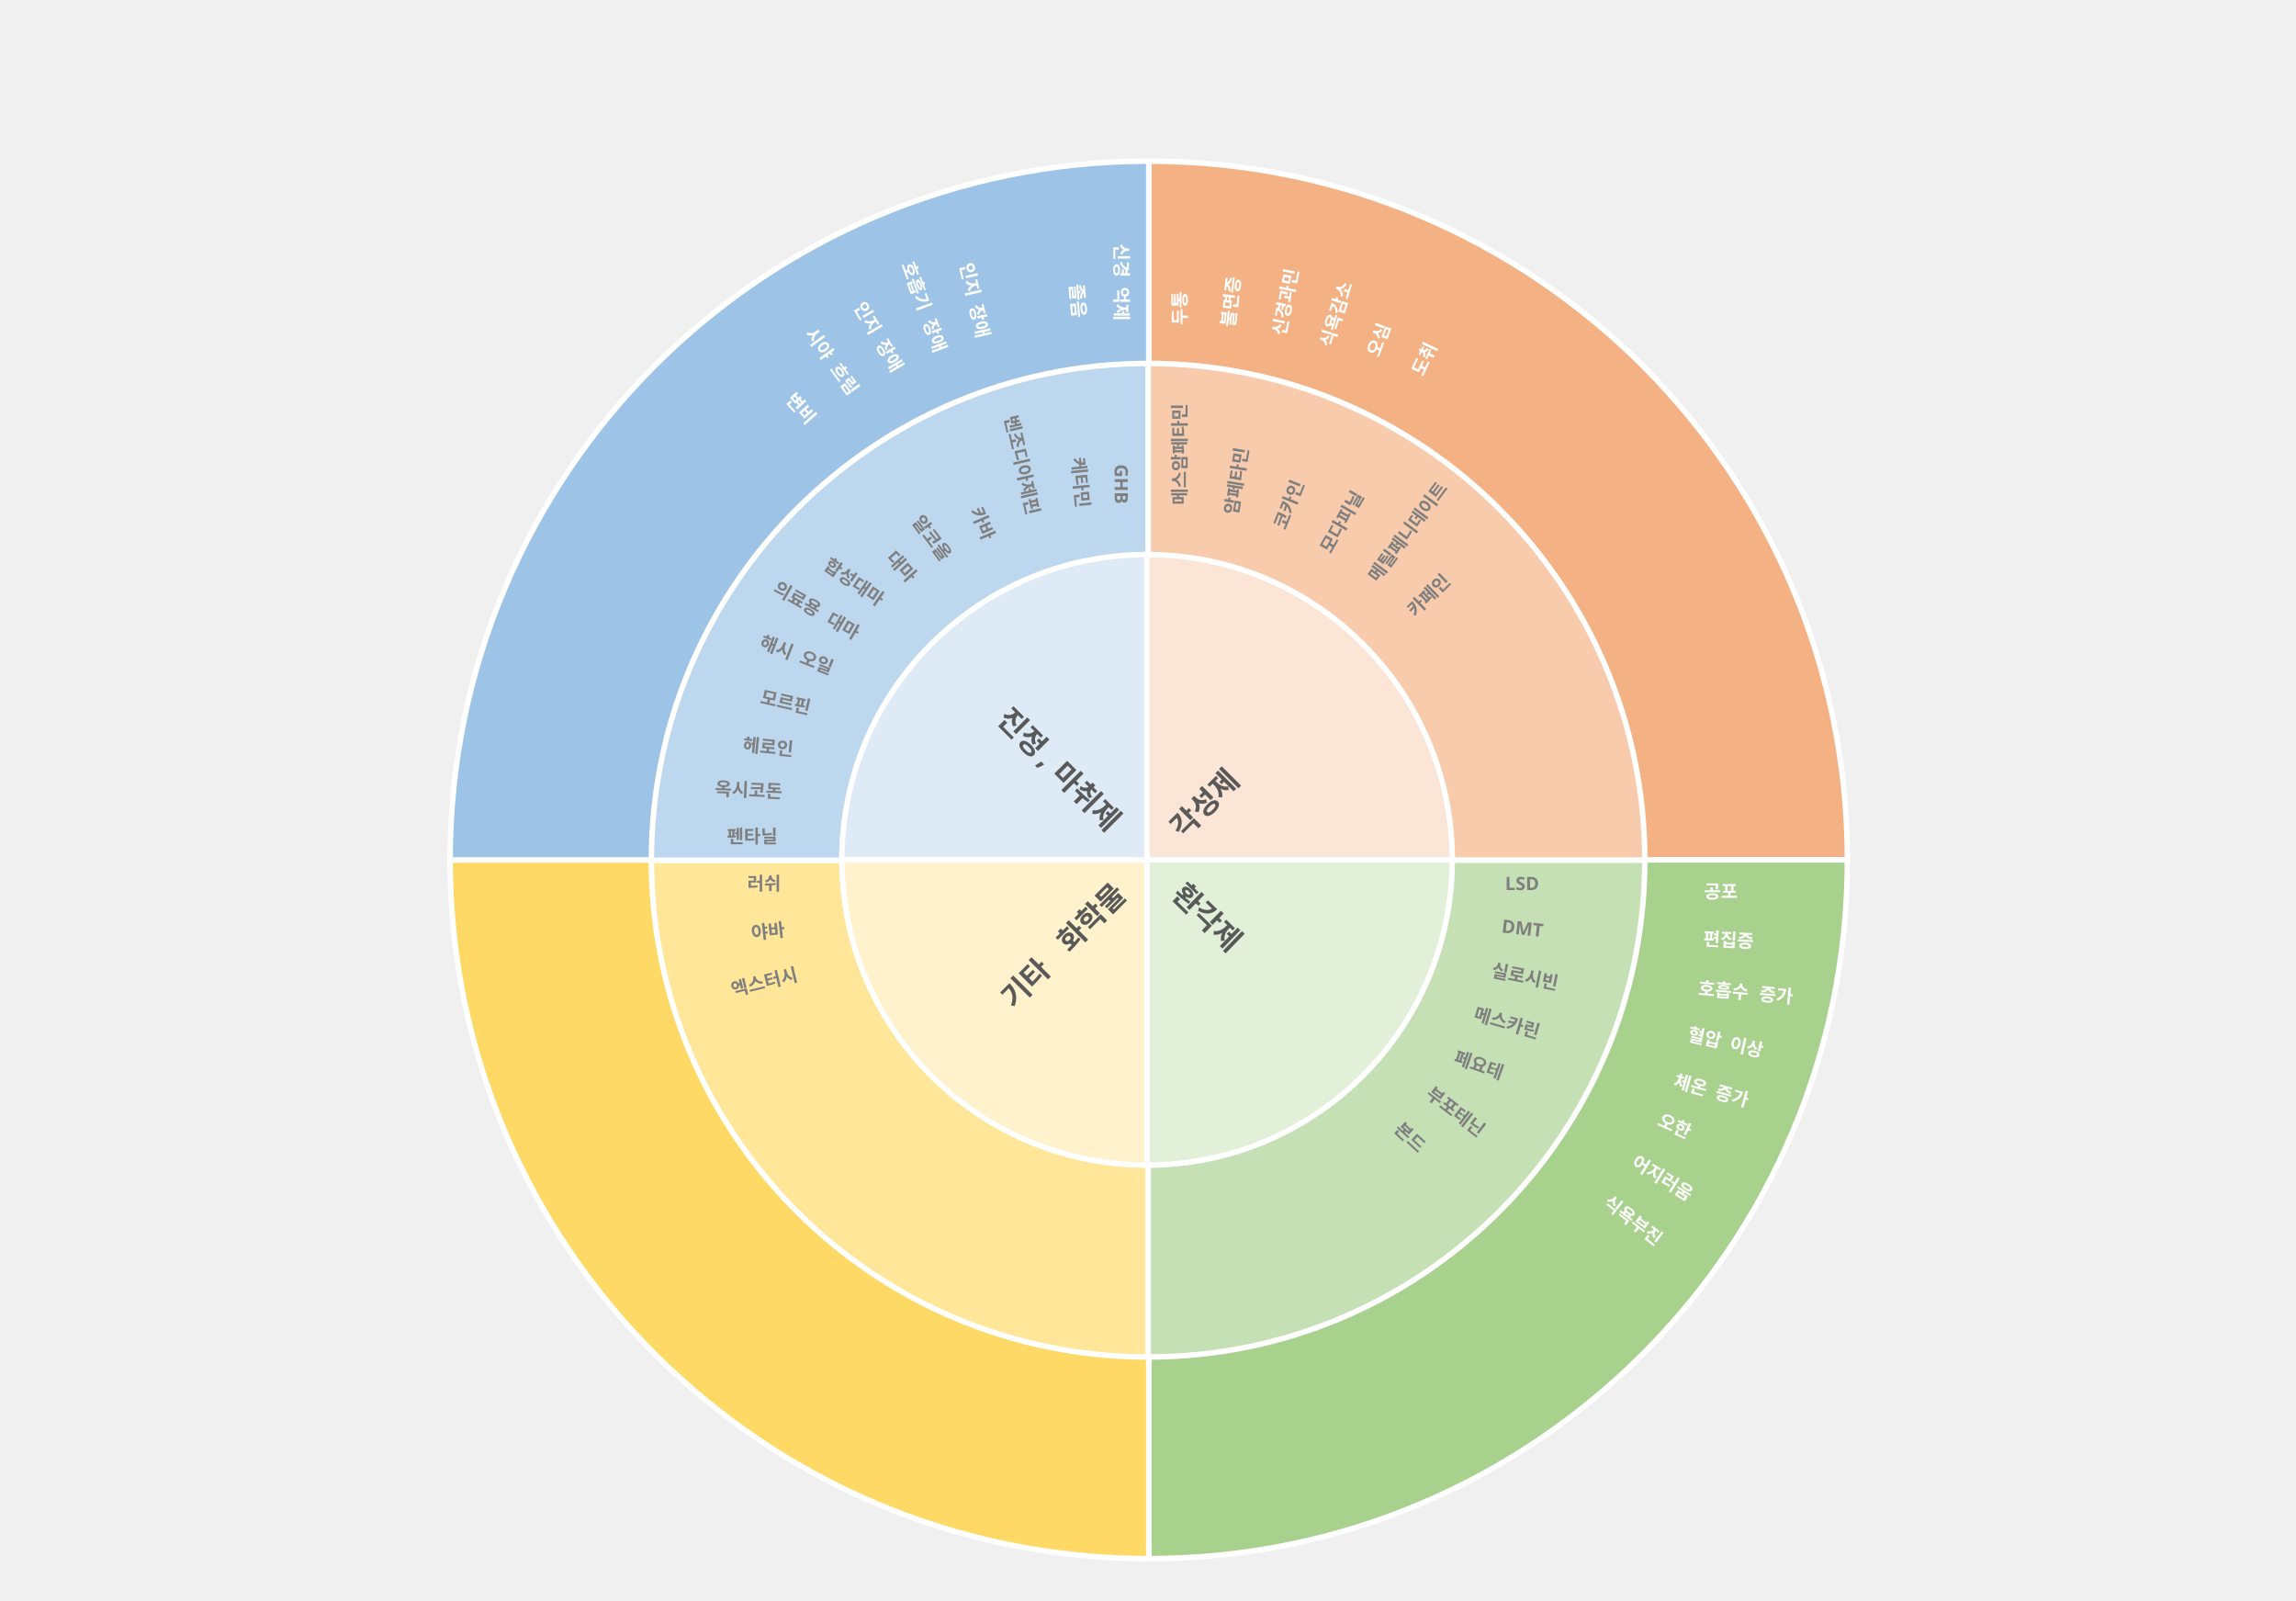
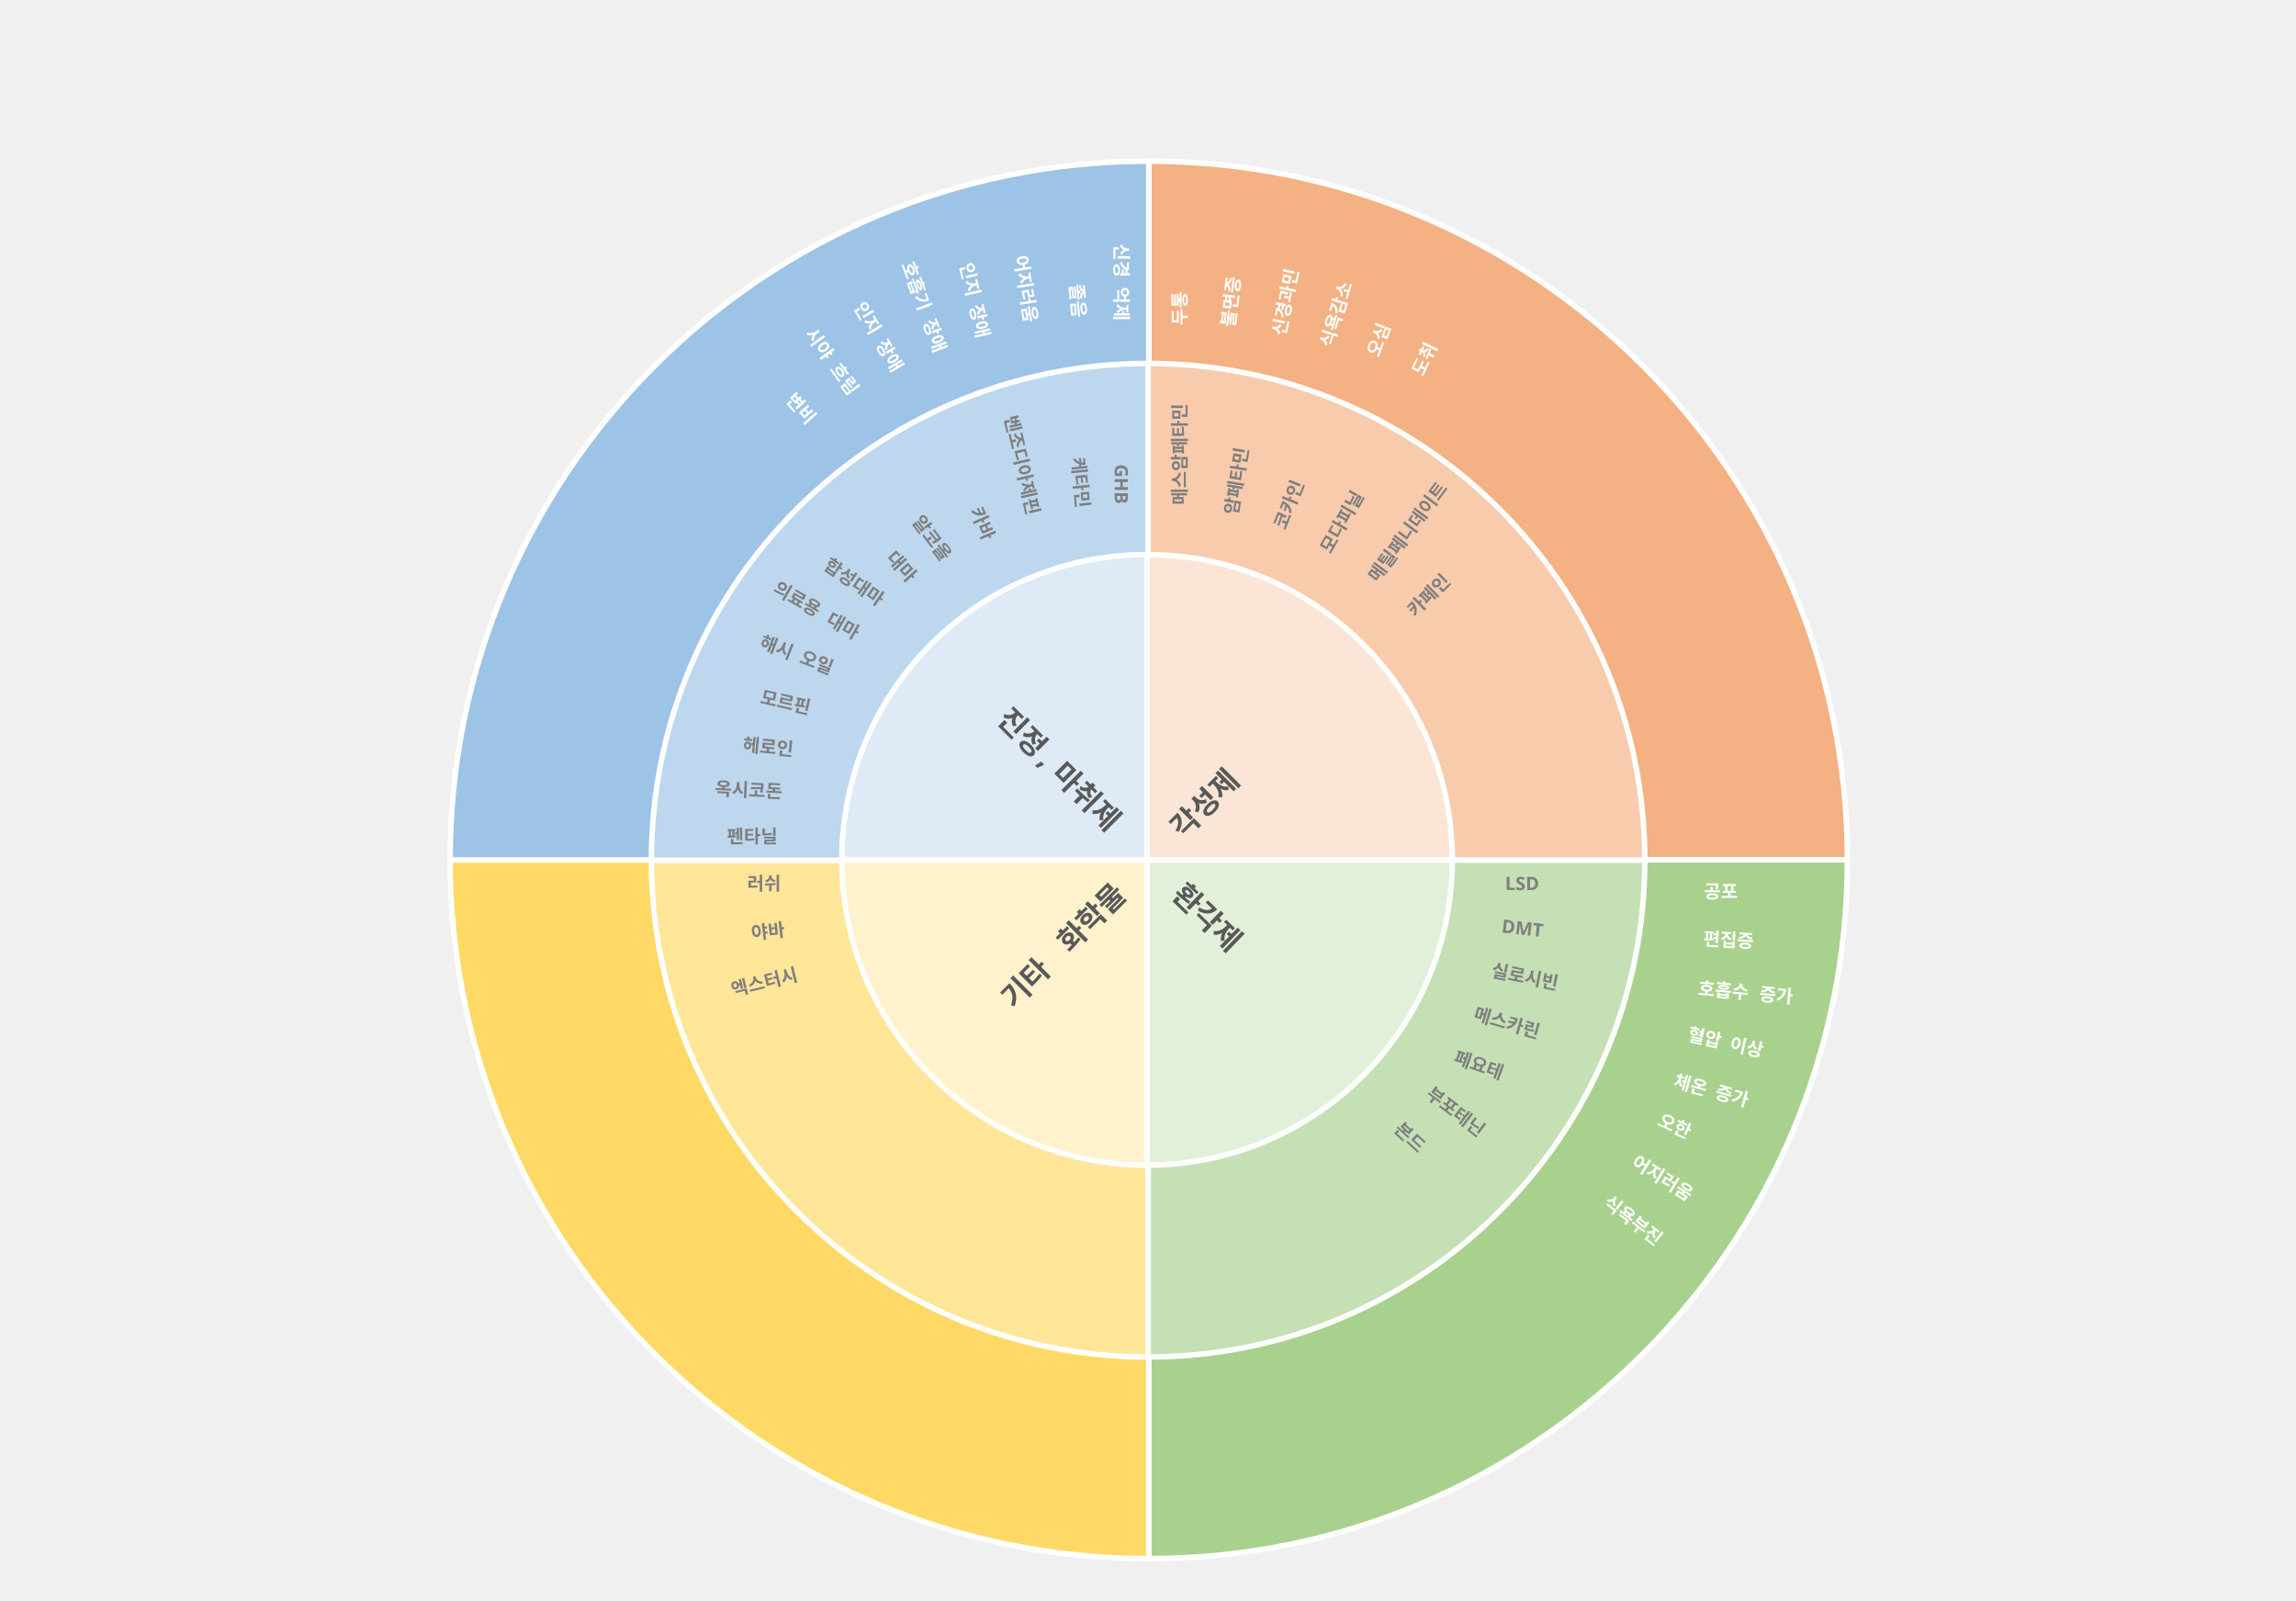
<svg xmlns="http://www.w3.org/2000/svg" width="2874" height="2003" xml:space="preserve" overflow="hidden">
  <defs>
    <clipPath id="clip0">
      <rect x="632" y="893" width="2874" height="2003" />
    </clipPath>
    <clipPath id="clip1">
      <rect x="632" y="893" width="2874" height="2003" />
    </clipPath>
  </defs>
  <g clip-path="url(#clip0)" transform="translate(-632 -893)">
    <g clip-path="url(#clip1)">
      <g>
        <path d="M2069.95 1094.68C2552.94 1094.68 2944.48 1486.22 2944.48 1969.21L2069.95 1969.21Z" stroke="#FFFFFF" stroke-width="6.875" stroke-linecap="butt" stroke-linejoin="round" stroke-miterlimit="10" stroke-opacity="1" fill="#F4B183" fill-rule="evenodd" fill-opacity="1" />
      </g>
      <g>
        <path d="M2944.48 1969.21C2944.48 2452.2 2552.94 2843.74 2069.95 2843.74L2069.95 1969.21Z" stroke="#FFFFFF" stroke-width="6.875" stroke-linecap="butt" stroke-linejoin="round" stroke-miterlimit="10" stroke-opacity="1" fill="#A9D18E" fill-rule="evenodd" fill-opacity="1" />
      </g>
      <g>
        <path d="M2069.95 2843.74C1586.96 2843.74 1195.42 2452.2 1195.42 1969.21L2069.95 1969.21Z" stroke="#FFFFFF" stroke-width="6.875" stroke-linecap="butt" stroke-linejoin="round" stroke-miterlimit="10" stroke-opacity="1" fill="#FFD966" fill-rule="evenodd" fill-opacity="1" />
      </g>
      <g>
        <path d="M1195.42 1969.21C1195.42 1486.22 1586.96 1094.68 2069.95 1094.68L2069.95 1969.21Z" stroke="#FFFFFF" stroke-width="6.875" stroke-linecap="butt" stroke-linejoin="round" stroke-miterlimit="10" stroke-opacity="1" fill="#9DC3E6" fill-rule="evenodd" fill-opacity="1" />
      </g>
      <g>
        <path d="M2069.11 1347.85C2412.49 1347.85 2690.86 1626.22 2690.86 1969.6L2069.11 1969.6Z" stroke="#FFFFFF" stroke-width="6.875" stroke-linecap="butt" stroke-linejoin="round" stroke-miterlimit="10" stroke-opacity="1" fill="#F8CBAD" fill-rule="evenodd" fill-opacity="1" />
      </g>
      <g>
        <path d="M2690.86 1969.6C2690.86 2312.98 2412.49 2591.35 2069.11 2591.35L2069.11 1969.6Z" stroke="#FFFFFF" stroke-width="6.875" stroke-linecap="butt" stroke-linejoin="round" stroke-miterlimit="10" stroke-opacity="1" fill="#C5E0B4" fill-rule="evenodd" fill-opacity="1" />
      </g>
      <g>
        <path d="M2069.11 2591.35C1725.73 2591.35 1447.36 2312.98 1447.36 1969.6L2069.11 1969.6Z" stroke="#FFFFFF" stroke-width="6.875" stroke-linecap="butt" stroke-linejoin="round" stroke-miterlimit="10" stroke-opacity="1" fill="#FFE699" fill-rule="evenodd" fill-opacity="1" />
      </g>
      <g>
        <path d="M1447.36 1969.6C1447.36 1626.22 1725.73 1347.85 2069.11 1347.85L2069.11 1969.6Z" stroke="#FFFFFF" stroke-width="6.875" stroke-linecap="butt" stroke-linejoin="round" stroke-miterlimit="10" stroke-opacity="1" fill="#BDD7EE" fill-rule="evenodd" fill-opacity="1" />
      </g>
      <text fill="#7F7F7F" fill-opacity="1" font-family="Malgun Gothic,Malgun Gothic_MSFontService,sans-serif" font-style="normal" font-variant="normal" font-weight="700" font-stretch="normal" font-size="23" text-anchor="start" direction="ltr" writing-mode="lr-tb" unicode-bidi="normal" text-decoration="none" transform="matrix(0.595481 -0.803369 0.803369 0.595481 2356.55 1623)">메틸페니데이트</text>
      <g>
        <path d="M2067.81 1587.09C2278.82 1587.09 2449.88 1758.15 2449.88 1969.16L2067.81 1969.16Z" stroke="#FFFFFF" stroke-width="6.875" stroke-linecap="butt" stroke-linejoin="round" stroke-miterlimit="10" stroke-opacity="1" fill="#FBE5D6" fill-rule="evenodd" fill-opacity="1" />
      </g>
      <g>
-         <path d="M2449.88 1969.16C2449.88 2180.17 2278.82 2351.22 2067.81 2351.22L2067.81 1969.16Z" stroke="#FFFFFF" stroke-width="6.875" stroke-linecap="butt" stroke-linejoin="round" stroke-miterlimit="10" stroke-opacity="1" fill="#E2F0D9" fill-rule="evenodd" fill-opacity="1" />
+         <path d="M2449.88 1969.16C2449.88 2180.17 2278.82 2351.23 2067.81 2351.23L2067.81 1969.16Z" stroke="#FFFFFF" stroke-width="6.875" stroke-linecap="butt" stroke-linejoin="round" stroke-miterlimit="10" stroke-opacity="1" fill="#E2F0D9" fill-rule="evenodd" fill-opacity="1" />
      </g>
      <g>
-         <path d="M2067.81 2351.22C1856.8 2351.22 1685.75 2180.17 1685.75 1969.16L2067.81 1969.16Z" stroke="#FFFFFF" stroke-width="6.875" stroke-linecap="butt" stroke-linejoin="round" stroke-miterlimit="10" stroke-opacity="1" fill="#FFF2CC" fill-rule="evenodd" fill-opacity="1" />
+         <path d="M2067.81 2351.23C1856.8 2351.23 1685.75 2180.17 1685.75 1969.16L2067.81 1969.16Z" stroke="#FFFFFF" stroke-width="6.875" stroke-linecap="butt" stroke-linejoin="round" stroke-miterlimit="10" stroke-opacity="1" fill="#FFF2CC" fill-rule="evenodd" fill-opacity="1" />
      </g>
      <g>
        <path d="M1685.75 1969.16C1685.75 1758.15 1856.8 1587.09 2067.81 1587.09L2067.81 1969.16Z" stroke="#FFFFFF" stroke-width="6.875" stroke-linecap="butt" stroke-linejoin="round" stroke-miterlimit="10" stroke-opacity="1" fill="#DEEBF7" fill-rule="evenodd" fill-opacity="1" />
      </g>
      <text fill="#7F7F7F" fill-opacity="1" font-family="Malgun Gothic,Malgun Gothic_MSFontService,sans-serif" font-style="normal" font-variant="normal" font-weight="700" font-stretch="normal" font-size="23" text-anchor="start" direction="ltr" writing-mode="lr-tb" unicode-bidi="normal" text-decoration="none" transform="matrix(0.979859 0.199693 -0.199693 0.979859 2497.78 2115)">실로시빈</text>
-       <text fill="#7F7F7F" fill-opacity="1" font-family="Malgun Gothic,Malgun Gothic_MSFontService,sans-serif" font-style="normal" font-variant="normal" font-weight="700" font-stretch="normal" font-size="23" text-anchor="start" direction="ltr" writing-mode="lr-tb" unicode-bidi="normal" text-decoration="none" transform="matrix(0.959183 0.282787 -0.282787 0.959183 2475.36 2169)">메스카린</text>
+       <text fill="#7F7F7F" fill-opacity="1" font-family="Malgun Gothic,Malgun Gothic_MSFontService,sans-serif" font-style="normal" font-variant="normal" font-weight="700" font-stretch="normal" font-size="23" text-anchor="start" direction="ltr" writing-mode="lr-tb" unicode-bidi="normal" text-decoration="none" transform="matrix(0.959183 0.282787 -0.282787 0.959183 2475.37 2169)">메스카린</text>
      <text fill="#7F7F7F" fill-opacity="1" font-family="Malgun Gothic,Malgun Gothic_MSFontService,sans-serif" font-style="normal" font-variant="normal" font-weight="700" font-stretch="normal" font-size="23" text-anchor="start" direction="ltr" writing-mode="lr-tb" unicode-bidi="normal" text-decoration="none" transform="matrix(0.942224 0.334982 -0.334982 0.942224 2450.52 2223)">페요테</text>
      <text fill="#595959" fill-opacity="1" font-family="Malgun Gothic,Malgun Gothic_MSFontService,sans-serif" font-style="normal" font-variant="normal" font-weight="700" font-stretch="normal" font-size="37" text-anchor="start" direction="ltr" writing-mode="lr-tb" unicode-bidi="normal" text-decoration="none" transform="matrix(0.707107 -0.707107 0.707107 0.707107 2113.19 1944)">각성제</text>
      <text fill="#595959" fill-opacity="1" font-family="Malgun Gothic,Malgun Gothic_MSFontService,sans-serif" font-style="normal" font-variant="normal" font-weight="700" font-stretch="normal" font-size="37" text-anchor="start" direction="ltr" writing-mode="lr-tb" unicode-bidi="normal" text-decoration="none" transform="matrix(0.718051 0.69599 -0.69599 0.718051 2097.33 2015)">환각제</text>
      <text fill="#595959" fill-opacity="1" font-family="Malgun Gothic,Malgun Gothic_MSFontService,sans-serif" font-style="normal" font-variant="normal" font-weight="700" font-stretch="normal" font-size="37" text-anchor="start" direction="ltr" writing-mode="lr-tb" unicode-bidi="normal" text-decoration="none" transform="matrix(0.707107 0.707107 -0.707107 0.707107 1878.3 1795)">진정</text>
      <text fill="#595959" fill-opacity="1" font-family="Malgun Gothic,Malgun Gothic_MSFontService,sans-serif" font-style="normal" font-variant="normal" font-weight="700" font-stretch="normal" font-size="37" text-anchor="start" direction="ltr" writing-mode="lr-tb" unicode-bidi="normal" text-decoration="none" transform="matrix(0.707107 0.707107 -0.707107 0.707107 1930.16 1847)">, </text>
      <text fill="#595959" fill-opacity="1" font-family="Malgun Gothic,Malgun Gothic_MSFontService,sans-serif" font-style="normal" font-variant="normal" font-weight="700" font-stretch="normal" font-size="37" text-anchor="start" direction="ltr" writing-mode="lr-tb" unicode-bidi="normal" text-decoration="none" transform="matrix(0.707107 0.707107 -0.707107 0.707107 1946.36 1863)">마취제</text>
      <text fill="#7F7F7F" fill-opacity="1" font-family="Malgun Gothic,Malgun Gothic_MSFontService,sans-serif" font-style="normal" font-variant="normal" font-weight="700" font-stretch="normal" font-size="23" text-anchor="start" direction="ltr" writing-mode="lr-tb" unicode-bidi="normal" text-decoration="none" transform="matrix(-1.83697e-16 -1 1 -1.83697e-16 2116.9 1525)">메스암페타민</text>
      <text fill="#7F7F7F" fill-opacity="1" font-family="Malgun Gothic,Malgun Gothic_MSFontService,sans-serif" font-style="normal" font-variant="normal" font-weight="700" font-stretch="normal" font-size="23" text-anchor="start" direction="ltr" writing-mode="lr-tb" unicode-bidi="normal" text-decoration="none" transform="matrix(0.164937 -0.986304 0.986304 0.164937 2180.85 1538)">암페타민</text>
      <text fill="#7F7F7F" fill-opacity="1" font-family="Malgun Gothic,Malgun Gothic_MSFontService,sans-serif" font-style="normal" font-variant="normal" font-weight="700" font-stretch="normal" font-size="23" text-anchor="start" direction="ltr" writing-mode="lr-tb" unicode-bidi="normal" text-decoration="none" transform="matrix(0.372552 -0.928011 0.928011 0.372552 2241.03 1557)">코카인</text>
      <text fill="#7F7F7F" fill-opacity="1" font-family="Malgun Gothic,Malgun Gothic_MSFontService,sans-serif" font-style="normal" font-variant="normal" font-weight="700" font-stretch="normal" font-size="23" text-anchor="start" direction="ltr" writing-mode="lr-tb" unicode-bidi="normal" text-decoration="none" transform="matrix(0.49789 -0.86724 0.86724 0.49789 2297.7 1587)">모다피닐</text>
      <text fill="#7F7F7F" fill-opacity="1" font-family="Malgun Gothic,Malgun Gothic_MSFontService,sans-serif" font-style="normal" font-variant="normal" font-weight="700" font-stretch="normal" font-size="23" text-anchor="start" direction="ltr" writing-mode="lr-tb" unicode-bidi="normal" text-decoration="none" transform="matrix(0.717445 -0.696615 0.696615 0.717445 2403.21 1666)">카페인</text>
      <text fill="#7F7F7F" fill-opacity="1" font-family="Malgun Gothic,Malgun Gothic_MSFontService,sans-serif" font-style="normal" font-variant="normal" font-weight="700" font-stretch="normal" font-size="23" text-anchor="start" direction="ltr" writing-mode="lr-tb" unicode-bidi="normal" text-decoration="none" transform="matrix(1 0 0 1 2515.94 2007)">LSD</text>
      <text fill="#7F7F7F" fill-opacity="1" font-family="Malgun Gothic,Malgun Gothic_MSFontService,sans-serif" font-style="normal" font-variant="normal" font-weight="700" font-stretch="normal" font-size="23" text-anchor="start" direction="ltr" writing-mode="lr-tb" unicode-bidi="normal" text-decoration="none" transform="matrix(0.993724 0.11186 -0.11186 0.993724 2510.98 2060)">DMT</text>
      <text fill="#7F7F7F" fill-opacity="1" font-family="Malgun Gothic,Malgun Gothic_MSFontService,sans-serif" font-style="normal" font-variant="normal" font-weight="700" font-stretch="normal" font-size="23" text-anchor="start" direction="ltr" writing-mode="lr-tb" unicode-bidi="normal" text-decoration="none" transform="matrix(1 0 0 1 1541.85 1948)">펜타닐</text>
      <text fill="#7F7F7F" fill-opacity="1" font-family="Malgun Gothic,Malgun Gothic_MSFontService,sans-serif" font-style="normal" font-variant="normal" font-weight="700" font-stretch="normal" font-size="23" text-anchor="start" direction="ltr" writing-mode="lr-tb" unicode-bidi="normal" text-decoration="none" transform="matrix(0.867974 0.49661 -0.49661 0.867974 1598.34 1634)">의료용</text>
      <text fill="#7F7F7F" fill-opacity="1" font-family="Malgun Gothic,Malgun Gothic_MSFontService,sans-serif" font-style="normal" font-variant="normal" font-weight="700" font-stretch="normal" font-size="23" text-anchor="start" direction="ltr" writing-mode="lr-tb" unicode-bidi="normal" text-decoration="none" transform="matrix(0.867974 0.49661 -0.49661 0.867974 1664.97 1673)">대마</text>
      <text fill="#7F7F7F" fill-opacity="1" font-family="Malgun Gothic,Malgun Gothic_MSFontService,sans-serif" font-style="normal" font-variant="normal" font-weight="700" font-stretch="normal" font-size="23" text-anchor="start" direction="ltr" writing-mode="lr-tb" unicode-bidi="normal" text-decoration="none" transform="matrix(0.821771 0.569817 -0.569817 0.821771 1661.6 1604)">합성대마</text>
      <text fill="#7F7F7F" fill-opacity="1" font-family="Malgun Gothic,Malgun Gothic_MSFontService,sans-serif" font-style="normal" font-variant="normal" font-weight="700" font-stretch="normal" font-size="23" text-anchor="start" direction="ltr" writing-mode="lr-tb" unicode-bidi="normal" text-decoration="none" transform="matrix(0.672868 0.739762 -0.739762 0.672868 1740.28 1592)">대마</text>
      <text fill="#7F7F7F" fill-opacity="1" font-family="Malgun Gothic,Malgun Gothic_MSFontService,sans-serif" font-style="normal" font-variant="normal" font-weight="700" font-stretch="normal" font-size="23" text-anchor="start" direction="ltr" writing-mode="lr-tb" unicode-bidi="normal" text-decoration="none" transform="matrix(1 0 0 1 1567.25 2007)">러쉬</text>
      <text fill="#7F7F7F" fill-opacity="1" font-family="Malgun Gothic,Malgun Gothic_MSFontService,sans-serif" font-style="normal" font-variant="normal" font-weight="700" font-stretch="normal" font-size="23" text-anchor="start" direction="ltr" writing-mode="lr-tb" unicode-bidi="normal" text-decoration="none" transform="matrix(0.931337 0.364158 -0.364158 0.931337 1581.44 1703)">해시</text>
      <text fill="#7F7F7F" fill-opacity="1" font-family="Malgun Gothic,Malgun Gothic_MSFontService,sans-serif" font-style="normal" font-variant="normal" font-weight="700" font-stretch="normal" font-size="23" text-anchor="start" direction="ltr" writing-mode="lr-tb" unicode-bidi="normal" text-decoration="none" transform="matrix(0.931337 0.364158 -0.364158 0.931337 1631.59 1722)">오일</text>
      <text fill="#7F7F7F" fill-opacity="1" font-family="Malgun Gothic,Malgun Gothic_MSFontService,sans-serif" font-style="normal" font-variant="normal" font-weight="700" font-stretch="normal" font-size="23" text-anchor="start" direction="ltr" writing-mode="lr-tb" unicode-bidi="normal" text-decoration="none" transform="matrix(6.12323e-17 1 -1 6.12323e-17 2027.3 1474)">GHB</text>
      <text fill="#7F7F7F" fill-opacity="1" font-family="Malgun Gothic,Malgun Gothic_MSFontService,sans-serif" font-style="normal" font-variant="normal" font-weight="700" font-stretch="normal" font-size="23" text-anchor="start" direction="ltr" writing-mode="lr-tb" unicode-bidi="normal" text-decoration="none" transform="matrix(0.099105 0.995077 -0.995077 0.099105 1973.12 1466)">케타민</text>
      <text fill="#7F7F7F" fill-opacity="1" font-family="Malgun Gothic,Malgun Gothic_MSFontService,sans-serif" font-style="normal" font-variant="normal" font-weight="700" font-stretch="normal" font-size="23" text-anchor="start" direction="ltr" writing-mode="lr-tb" unicode-bidi="normal" text-decoration="none" transform="matrix(0.224462 0.974483 -0.974483 0.224462 1889.14 1415)">벤조디아제핀</text>
      <text fill="#7F7F7F" fill-opacity="1" font-family="Malgun Gothic,Malgun Gothic_MSFontService,sans-serif" font-style="normal" font-variant="normal" font-weight="700" font-stretch="normal" font-size="23" text-anchor="start" direction="ltr" writing-mode="lr-tb" unicode-bidi="normal" text-decoration="none" transform="matrix(0.397757 0.917491 -0.917491 0.397757 1845.83 1532)">카바</text>
      <text fill="#7F7F7F" fill-opacity="1" font-family="Malgun Gothic,Malgun Gothic_MSFontService,sans-serif" font-style="normal" font-variant="normal" font-weight="700" font-stretch="normal" font-size="23" text-anchor="start" direction="ltr" writing-mode="lr-tb" unicode-bidi="normal" text-decoration="none" transform="matrix(0.599319 0.80051 -0.80051 0.599319 1772.95 1546)">알코올</text>
      <text fill="#7F7F7F" fill-opacity="1" font-family="Malgun Gothic,Malgun Gothic_MSFontService,sans-serif" font-style="normal" font-variant="normal" font-weight="700" font-stretch="normal" font-size="23" text-anchor="start" direction="ltr" writing-mode="lr-tb" unicode-bidi="normal" text-decoration="none" transform="matrix(0.792569 0.609782 -0.609782 0.792569 2415.55 2265)">부포테닌</text>
      <text fill="#595959" fill-opacity="1" font-family="Malgun Gothic,Malgun Gothic_MSFontService,sans-serif" font-style="normal" font-variant="normal" font-weight="700" font-stretch="normal" font-size="37" text-anchor="start" direction="ltr" writing-mode="lr-tb" unicode-bidi="normal" text-decoration="none" transform="matrix(0.707107 -0.707107 0.707107 0.707107 1900.91 2157)">기타</text>
      <text fill="#595959" fill-opacity="1" font-family="Malgun Gothic,Malgun Gothic_MSFontService,sans-serif" font-style="normal" font-variant="normal" font-weight="700" font-stretch="normal" font-size="37" text-anchor="start" direction="ltr" writing-mode="lr-tb" unicode-bidi="normal" text-decoration="none" transform="matrix(0.707107 -0.707107 0.707107 0.707107 1971.4 2087)">화학물</text>
      <text fill="#7F7F7F" fill-opacity="1" font-family="Malgun Gothic,Malgun Gothic_MSFontService,sans-serif" font-style="normal" font-variant="normal" font-weight="700" font-stretch="normal" font-size="23" text-anchor="start" direction="ltr" writing-mode="lr-tb" unicode-bidi="normal" text-decoration="none" transform="matrix(0.731698 0.681629 -0.681629 0.731698 2375.94 2308)">본드</text>
      <text fill="#7F7F7F" fill-opacity="1" font-family="Malgun Gothic,Malgun Gothic_MSFontService,sans-serif" font-style="normal" font-variant="normal" font-weight="700" font-stretch="normal" font-size="23" text-anchor="start" direction="ltr" writing-mode="lr-tb" unicode-bidi="normal" text-decoration="none" transform="matrix(0.975572 0.21968 -0.21968 0.975572 1582.62 1773)">모르핀</text>
      <text fill="#7F7F7F" fill-opacity="1" font-family="Malgun Gothic,Malgun Gothic_MSFontService,sans-serif" font-style="normal" font-variant="normal" font-weight="700" font-stretch="normal" font-size="23" text-anchor="start" direction="ltr" writing-mode="lr-tb" unicode-bidi="normal" text-decoration="none" transform="matrix(0.995496 0.0948036 -0.0948036 0.995496 1561.2 1833)">헤로인</text>
-       <text fill="#7F7F7F" fill-opacity="1" font-family="Malgun Gothic,Malgun Gothic_MSFontService,sans-serif" font-style="normal" font-variant="normal" font-weight="700" font-stretch="normal" font-size="23" text-anchor="start" direction="ltr" writing-mode="lr-tb" unicode-bidi="normal" text-decoration="none" transform="matrix(0.998983 0.0450805 -0.0450805 0.998983 1526.48 1888)">옥시코돈</text>
+       <text fill="#7F7F7F" fill-opacity="1" font-family="Malgun Gothic,Malgun Gothic_MSFontService,sans-serif" font-style="normal" font-variant="normal" font-weight="700" font-stretch="normal" font-size="23" text-anchor="start" direction="ltr" writing-mode="lr-tb" unicode-bidi="normal" text-decoration="none" transform="matrix(0.998983 0.0450805 -0.0450805 0.998983 1526.49 1888)">옥시코돈</text>
      <text fill="#FFFFFF" fill-opacity="1" font-family="Malgun Gothic,Malgun Gothic_MSFontService,sans-serif" font-style="normal" font-variant="normal" font-weight="700" font-stretch="normal" font-size="23" text-anchor="start" direction="ltr" writing-mode="lr-tb" unicode-bidi="normal" text-decoration="none" transform="matrix(6.12323e-17 1 -1 6.12323e-17 2027.3 1198)">신경</text>
      <text fill="#FFFFFF" fill-opacity="1" font-family="Malgun Gothic,Malgun Gothic_MSFontService,sans-serif" font-style="normal" font-variant="normal" font-weight="700" font-stretch="normal" font-size="23" text-anchor="start" direction="ltr" writing-mode="lr-tb" unicode-bidi="normal" text-decoration="none" transform="matrix(6.12323e-17 1 -1 6.12323e-17 2027.3 1252)">억제</text>
      <text fill="#FFFFFF" fill-opacity="1" font-family="Malgun Gothic,Malgun Gothic_MSFontService,sans-serif" font-style="normal" font-variant="normal" font-weight="700" font-stretch="normal" font-size="23" text-anchor="start" direction="ltr" writing-mode="lr-tb" unicode-bidi="normal" text-decoration="none" transform="matrix(0.0903866 0.995907 -0.995907 0.0903866 1971.04 1249)">졸음</text>
      <text fill="#FFFFFF" fill-opacity="1" font-family="Malgun Gothic,Malgun Gothic_MSFontService,sans-serif" font-style="normal" font-variant="normal" font-weight="700" font-stretch="normal" font-size="23" text-anchor="start" direction="ltr" writing-mode="lr-tb" unicode-bidi="normal" text-decoration="none" transform="matrix(-1.83697e-16 -1 1 -1.83697e-16 2116.9 1300)">두통</text>
      <text fill="#FFFFFF" fill-opacity="1" font-family="Malgun Gothic,Malgun Gothic_MSFontService,sans-serif" font-style="normal" font-variant="normal" font-weight="700" font-stretch="normal" font-size="23" text-anchor="start" direction="ltr" writing-mode="lr-tb" unicode-bidi="normal" text-decoration="none" transform="matrix(0.117631 -0.993057 0.993057 0.117631 2177.25 1303)">불면증</text>
      <text fill="#FFFFFF" fill-opacity="1" font-family="Malgun Gothic,Malgun Gothic_MSFontService,sans-serif" font-style="normal" font-variant="normal" font-weight="700" font-stretch="normal" font-size="23" text-anchor="start" direction="ltr" writing-mode="lr-tb" unicode-bidi="normal" text-decoration="none" transform="matrix(0.199808 -0.979835 0.979835 0.199808 2240.56 1314)">신경과민</text>
+       <text fill="#FFFFFF" fill-opacity="1" font-family="Malgun Gothic,Malgun Gothic_MSFontService,sans-serif" font-style="normal" font-variant="normal" font-weight="700" font-stretch="normal" font-size="23" text-anchor="start" direction="ltr" writing-mode="lr-tb" unicode-bidi="normal" text-decoration="none" transform="matrix(0.158908 0.987293 -0.987293 0.158908 1901.08 1214)">어지러움</text>
      <text fill="#FFFFFF" fill-opacity="1" font-family="Malgun Gothic,Malgun Gothic_MSFontService,sans-serif" font-style="normal" font-variant="normal" font-weight="700" font-stretch="normal" font-size="23" text-anchor="start" direction="ltr" writing-mode="lr-tb" unicode-bidi="normal" text-decoration="none" transform="matrix(0.224462 0.974483 -0.974483 0.224462 1833.29 1224)">인지</text>
      <text fill="#FFFFFF" fill-opacity="1" font-family="Malgun Gothic,Malgun Gothic_MSFontService,sans-serif" font-style="normal" font-variant="normal" font-weight="700" font-stretch="normal" font-size="23" text-anchor="start" direction="ltr" writing-mode="lr-tb" unicode-bidi="normal" text-decoration="none" transform="matrix(0.224462 0.974483 -0.974483 0.224462 1845.38 1276)">장애</text>
      <text fill="#FFFFFF" fill-opacity="1" font-family="Malgun Gothic,Malgun Gothic_MSFontService,sans-serif" font-style="normal" font-variant="normal" font-weight="700" font-stretch="normal" font-size="23" text-anchor="start" direction="ltr" writing-mode="lr-tb" unicode-bidi="normal" text-decoration="none" transform="matrix(0.349495 0.936938 -0.936938 0.349495 1760.13 1224)">호흡기</text>
      <text fill="#FFFFFF" fill-opacity="1" font-family="Malgun Gothic,Malgun Gothic_MSFontService,sans-serif" font-style="normal" font-variant="normal" font-weight="700" font-stretch="normal" font-size="23" text-anchor="start" direction="ltr" writing-mode="lr-tb" unicode-bidi="normal" text-decoration="none" transform="matrix(0.349495 0.936938 -0.936938 0.349495 1786.96 1296)">장애</text>
      <text fill="#FFFFFF" fill-opacity="1" font-family="Malgun Gothic,Malgun Gothic_MSFontService,sans-serif" font-style="normal" font-variant="normal" font-weight="700" font-stretch="normal" font-size="23" text-anchor="start" direction="ltr" writing-mode="lr-tb" unicode-bidi="normal" text-decoration="none" transform="matrix(0.300498 -0.953782 0.953782 0.300498 2299.69 1329)">식욕감소</text>
      <text fill="#FFFFFF" fill-opacity="1" font-family="Malgun Gothic,Malgun Gothic_MSFontService,sans-serif" font-style="normal" font-variant="normal" font-weight="700" font-stretch="normal" font-size="23" text-anchor="start" direction="ltr" writing-mode="lr-tb" unicode-bidi="normal" text-decoration="none" transform="matrix(0.3483 -0.937383 0.937383 0.3483 2358.05 1341)">오심</text>
      <text fill="#FFFFFF" fill-opacity="1" font-family="Malgun Gothic,Malgun Gothic_MSFontService,sans-serif" font-style="normal" font-variant="normal" font-weight="700" font-stretch="normal" font-size="23" text-anchor="start" direction="ltr" writing-mode="lr-tb" unicode-bidi="normal" text-decoration="none" transform="matrix(0.434459 -0.900692 0.900692 0.434459 2413.18 1365)">도취</text>
      <text fill="#FFFFFF" fill-opacity="1" font-family="Malgun Gothic,Malgun Gothic_MSFontService,sans-serif" font-style="normal" font-variant="normal" font-weight="700" font-stretch="normal" font-size="23" text-anchor="start" direction="ltr" writing-mode="lr-tb" unicode-bidi="normal" text-decoration="none" transform="matrix(0.510369 0.859956 -0.859956 0.510369 1700.11 1277)">인지</text>
      <text fill="#FFFFFF" fill-opacity="1" font-family="Malgun Gothic,Malgun Gothic_MSFontService,sans-serif" font-style="normal" font-variant="normal" font-weight="700" font-stretch="normal" font-size="23" text-anchor="start" direction="ltr" writing-mode="lr-tb" unicode-bidi="normal" text-decoration="none" transform="matrix(0.510369 0.859956 -0.859956 0.510369 1727.59 1324)">장애</text>
      <text fill="#FFFFFF" fill-opacity="1" font-family="Malgun Gothic,Malgun Gothic_MSFontService,sans-serif" font-style="normal" font-variant="normal" font-weight="700" font-stretch="normal" font-size="23" text-anchor="start" direction="ltr" writing-mode="lr-tb" unicode-bidi="normal" text-decoration="none" transform="matrix(0.588583 0.808436 -0.808436 0.588583 1638.36 1311)">시야</text>
      <text fill="#FFFFFF" fill-opacity="1" font-family="Malgun Gothic,Malgun Gothic_MSFontService,sans-serif" font-style="normal" font-variant="normal" font-weight="700" font-stretch="normal" font-size="23" text-anchor="start" direction="ltr" writing-mode="lr-tb" unicode-bidi="normal" text-decoration="none" transform="matrix(0.588583 0.808436 -0.808436 0.588583 1670.06 1355)">흐림</text>
      <text fill="#FFFFFF" fill-opacity="1" font-family="Malgun Gothic,Malgun Gothic_MSFontService,sans-serif" font-style="normal" font-variant="normal" font-weight="700" font-stretch="normal" font-size="23" text-anchor="start" direction="ltr" writing-mode="lr-tb" unicode-bidi="normal" text-decoration="none" transform="matrix(0.668157 0.74402 -0.74402 0.668157 1614.41 1394)">변비</text>
      <text fill="#FFFFFF" fill-opacity="1" font-family="Malgun Gothic,Malgun Gothic_MSFontService,sans-serif" font-style="normal" font-variant="normal" font-weight="700" font-stretch="normal" font-size="23" text-anchor="start" direction="ltr" writing-mode="lr-tb" unicode-bidi="normal" text-decoration="none" transform="matrix(1 0 0 1 2764.95 2017)">공포</text>
      <text fill="#FFFFFF" fill-opacity="1" font-family="Malgun Gothic,Malgun Gothic_MSFontService,sans-serif" font-style="normal" font-variant="normal" font-weight="700" font-stretch="normal" font-size="23" text-anchor="start" direction="ltr" writing-mode="lr-tb" unicode-bidi="normal" text-decoration="none" transform="matrix(0.998723 0.0505206 -0.0505206 0.998723 2763.63 2076)">편집증</text>
      <text fill="#FFFFFF" fill-opacity="1" font-family="Malgun Gothic,Malgun Gothic_MSFontService,sans-serif" font-style="normal" font-variant="normal" font-weight="700" font-stretch="normal" font-size="23" text-anchor="start" direction="ltr" writing-mode="lr-tb" unicode-bidi="normal" text-decoration="none" transform="matrix(0.996233 0.0867115 -0.0867115 0.996233 2757.03 2138)">호흡수</text>
      <text fill="#FFFFFF" fill-opacity="1" font-family="Malgun Gothic,Malgun Gothic_MSFontService,sans-serif" font-style="normal" font-variant="normal" font-weight="700" font-stretch="normal" font-size="23" text-anchor="start" direction="ltr" writing-mode="lr-tb" unicode-bidi="normal" text-decoration="none" transform="matrix(0.996233 0.0867115 -0.0867115 0.996233 2833.51 2145)">증가</text>
      <text fill="#FFFFFF" fill-opacity="1" font-family="Malgun Gothic,Malgun Gothic_MSFontService,sans-serif" font-style="normal" font-variant="normal" font-weight="700" font-stretch="normal" font-size="23" text-anchor="start" direction="ltr" writing-mode="lr-tb" unicode-bidi="normal" text-decoration="none" transform="matrix(0.975508 0.219963 -0.219963 0.975508 2743.34 2195)">혈압</text>
      <text fill="#FFFFFF" fill-opacity="1" font-family="Malgun Gothic,Malgun Gothic_MSFontService,sans-serif" font-style="normal" font-variant="normal" font-weight="700" font-stretch="normal" font-size="23" text-anchor="start" direction="ltr" writing-mode="lr-tb" unicode-bidi="normal" text-decoration="none" transform="matrix(0.975508 0.219963 -0.219963 0.975508 2795.88 2207)">이상</text>
      <text fill="#FFFFFF" fill-opacity="1" font-family="Malgun Gothic,Malgun Gothic_MSFontService,sans-serif" font-style="normal" font-variant="normal" font-weight="700" font-stretch="normal" font-size="23" text-anchor="start" direction="ltr" writing-mode="lr-tb" unicode-bidi="normal" text-decoration="none" transform="matrix(0.96269 0.270605 -0.270605 0.96269 2725.69 2253)">체온</text>
      <text fill="#FFFFFF" fill-opacity="1" font-family="Malgun Gothic,Malgun Gothic_MSFontService,sans-serif" font-style="normal" font-variant="normal" font-weight="700" font-stretch="normal" font-size="23" text-anchor="start" direction="ltr" writing-mode="lr-tb" unicode-bidi="normal" text-decoration="none" transform="matrix(0.96269 0.270605 -0.270605 0.96269 2777.53 2267)">증가</text>
      <text fill="#FFFFFF" fill-opacity="1" font-family="Malgun Gothic,Malgun Gothic_MSFontService,sans-serif" font-style="normal" font-variant="normal" font-weight="700" font-stretch="normal" font-size="23" text-anchor="start" direction="ltr" writing-mode="lr-tb" unicode-bidi="normal" text-decoration="none" transform="matrix(0.911052 0.412292 -0.412292 0.911052 2705.68 2301)">오한</text>
      <text fill="#FFFFFF" fill-opacity="1" font-family="Malgun Gothic,Malgun Gothic_MSFontService,sans-serif" font-style="normal" font-variant="normal" font-weight="700" font-stretch="normal" font-size="23" text-anchor="start" direction="ltr" writing-mode="lr-tb" unicode-bidi="normal" text-decoration="none" transform="matrix(0.84949 0.527605 -0.527605 0.84949 2672.68 2352)">어지러움</text>
      <text fill="#FFFFFF" fill-opacity="1" font-family="Malgun Gothic,Malgun Gothic_MSFontService,sans-serif" font-style="normal" font-variant="normal" font-weight="700" font-stretch="normal" font-size="23" text-anchor="start" direction="ltr" writing-mode="lr-tb" unicode-bidi="normal" text-decoration="none" transform="matrix(0.791979 0.610549 -0.610549 0.791979 2637.63 2401)">식욕부진</text>
      <text fill="#7F7F7F" fill-opacity="1" font-family="Malgun Gothic,Malgun Gothic_MSFontService,sans-serif" font-style="normal" font-variant="normal" font-weight="700" font-stretch="normal" font-size="23" text-anchor="start" direction="ltr" writing-mode="lr-tb" unicode-bidi="normal" text-decoration="none" transform="matrix(0.994102 -0.10845 0.10845 0.994102 1573.23 2069)">야바</text>
      <text fill="#7F7F7F" fill-opacity="1" font-family="Malgun Gothic,Malgun Gothic_MSFontService,sans-serif" font-style="normal" font-variant="normal" font-weight="700" font-stretch="normal" font-size="23" text-anchor="start" direction="ltr" writing-mode="lr-tb" unicode-bidi="normal" text-decoration="none" transform="matrix(0.972151 -0.234353 0.234353 0.972151 1549.5 2140)">엑스터시</text>
    </g>
  </g>
</svg>
